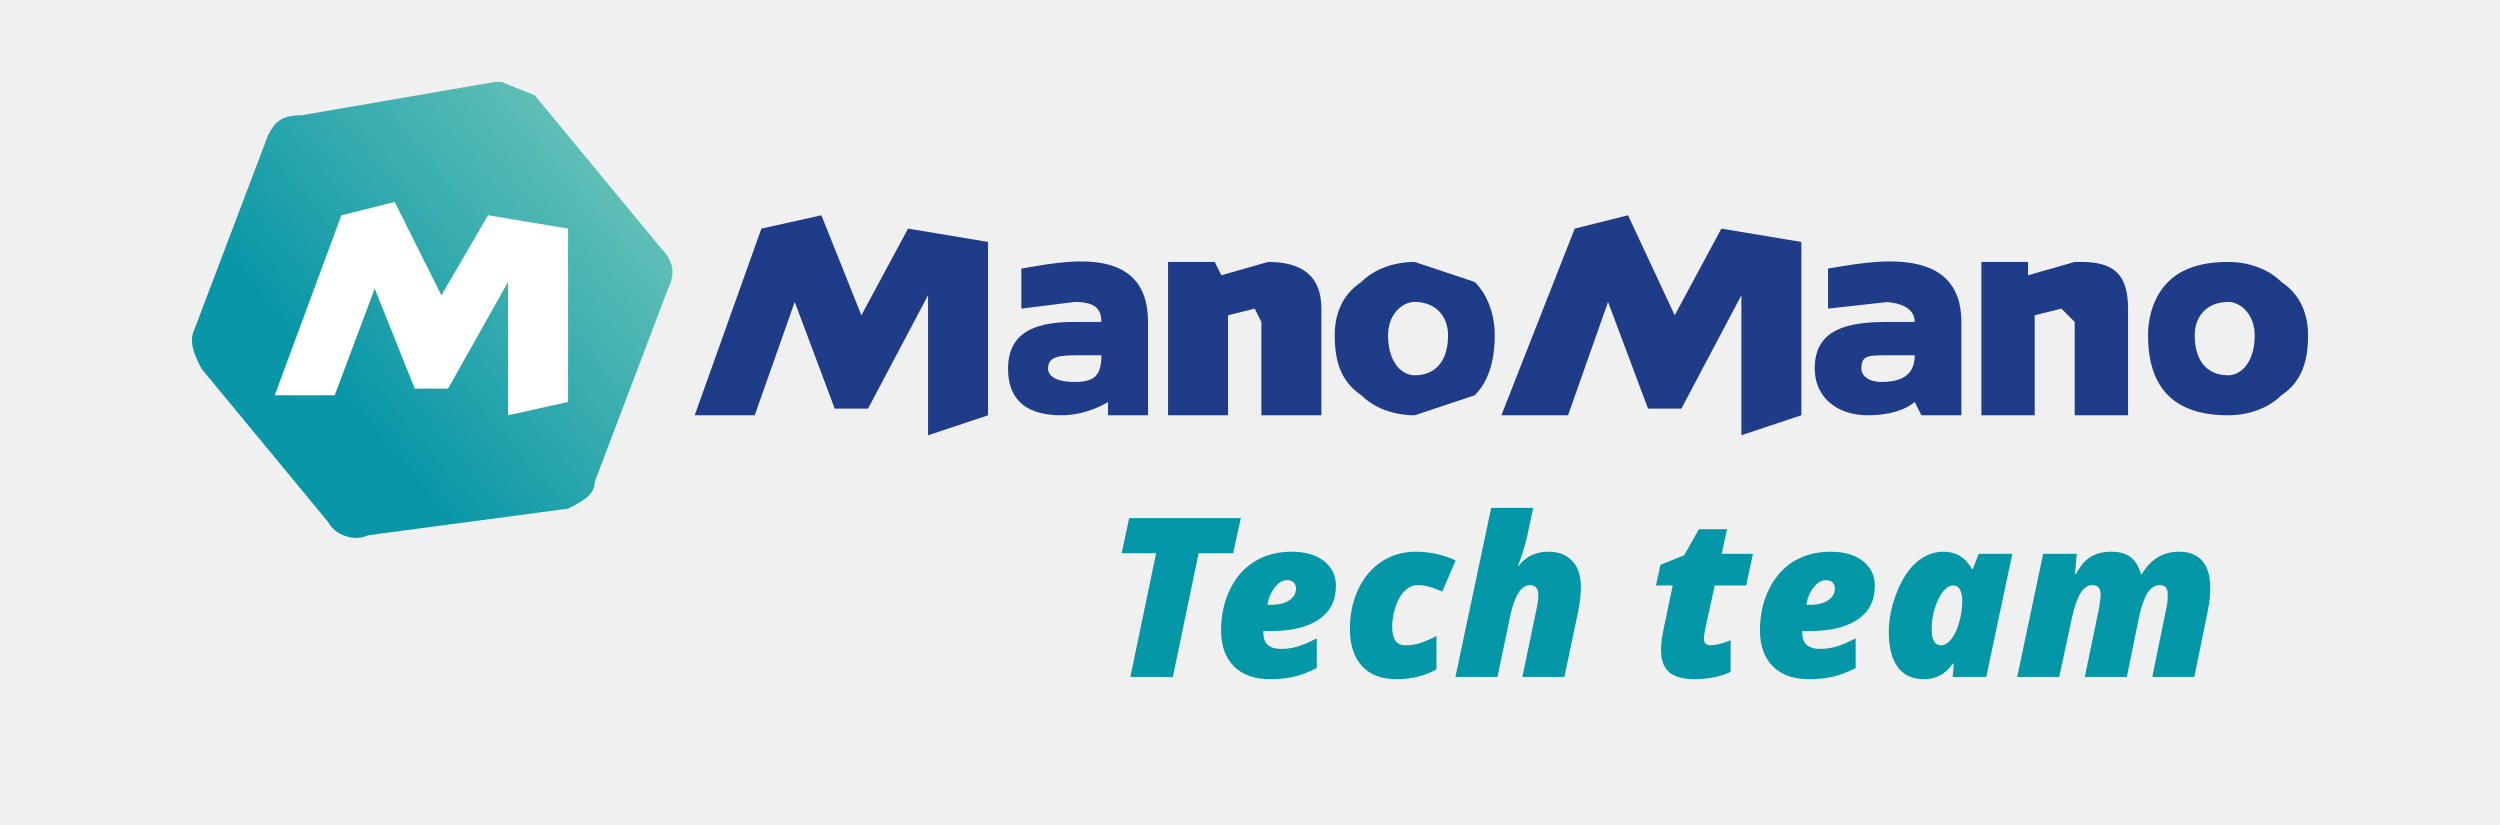
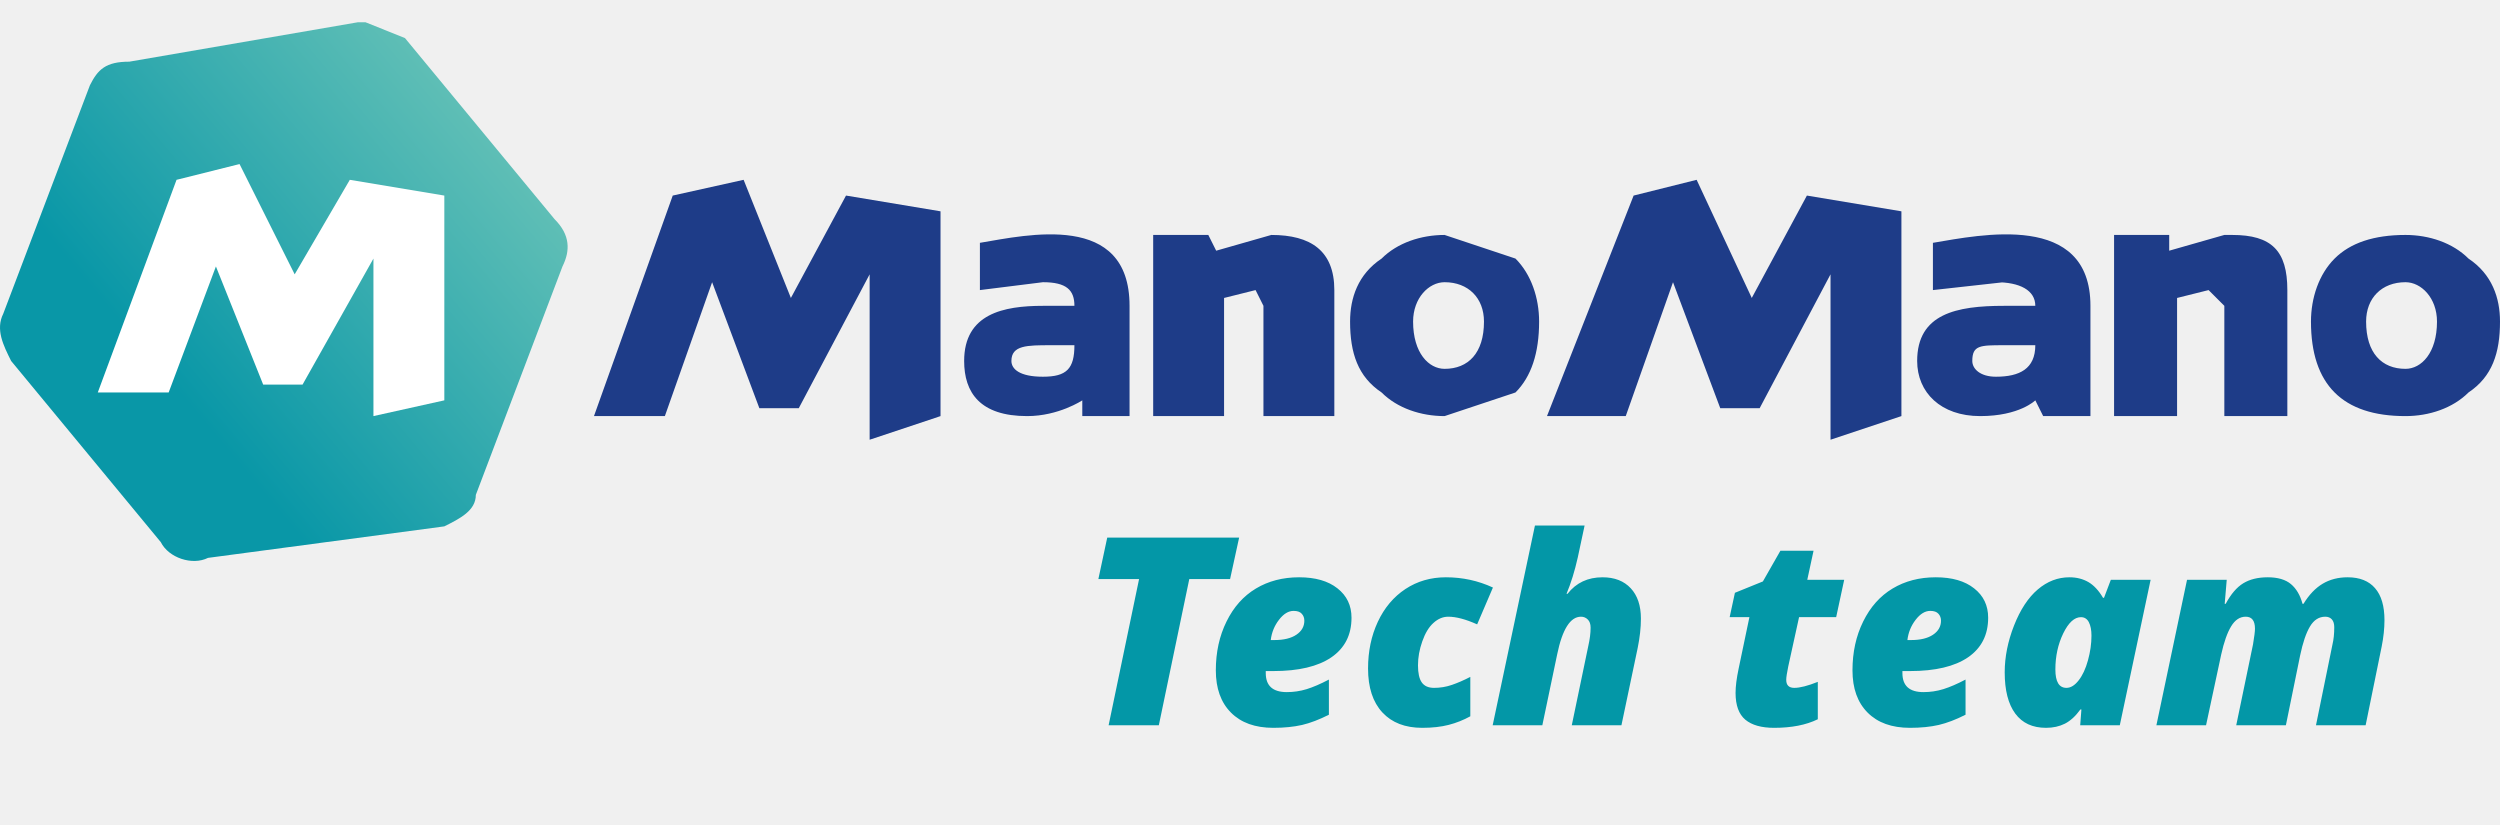
<svg xmlns="http://www.w3.org/2000/svg" viewBox="0 0 500 165">
  <defs>
    <linearGradient id="a" x1="0" x2="1" y1="0" y2="0" gradientTransform="matrix(52.78909, -44.2953, 44.2953, 52.78909, 79.41184, 147.7519)" gradientUnits="userSpaceOnUse" spreadMethod="pad">
      <stop offset="0" stop-color="#0997a7" />
      <stop offset="1" stop-color="#60bfb6" />
    </linearGradient>
    <clipPath id="b" clipPathUnits="userSpaceOnUse">
      <path d="M0 136h365V0H0Z" />
    </clipPath>
  </defs>
-   <g transform="matrix(1, 0, 0, 1, 0.00008, -55.90382)">
+   <g transform="matrix(1.181424, 0, 0, 1.181424, -45.35591, -80.94898)" style="">
    <path fill="url(#a)" d="M 98.943 72.292 L 60.277 78.959 C 56.277 78.959 54.943 80.292 53.61 82.959 L 38.943 121.625 C 37.61 124.292 38.943 126.959 40.277 129.625 L 65.61 160.292 C 66.943 162.958 70.943 164.292 73.61 162.958 L 113.61 157.625 C 116.276 156.292 118.943 154.958 118.943 152.292 L 133.61 113.625 C 134.943 110.959 134.943 108.292 132.276 105.625 L 106.943 74.959 L 100.277 72.292 L 98.943 72.292" />
    <g clip-path="url(#b)" transform="matrix(1.33333, 0, 0, -1.33333, 6.94341, 224.2916)">
      <path fill="#fff" d="m68 94-7-12-7 14-8-2-10-27h9l6 16 6-15h5l9 16V64l9 2v26z" />
      <path fill="#1e3c88" d="M207 70c3 0 5 2 5 6 0 3-2 5-5 5-2 0-4-2-4-5 0-4 2-6 4-6m-8 14c2 2 5 3 8 3l9-3c2-2 3-5 3-8 0-4-1-7-3-9l-9-3c-3 0-6 1-8 3-3 2-4 5-4 9 0 3 1 6 4 8M185 87l-7-2-1 2h-7V64h9v15l4 1 1-2V64h9v16c0 5-3 7-8 7M131 92l-7-13-6 15-9-2-10-28h9l6 17 6-16h5l9 17V61l9 3v26zM160 73c0-3-1-4-4-4s-4 1-4 2c0 2 2 2 5 2h3Zm-12 13v-6l8 1c3 0 4-1 4-3h-4c-5 0-10-1-10-7 0-4 2-7 8-7 4 0 7 2 7 2v-2h6v14c0 12-13 9-19 8M329 70c2 0 4 2 4 6 0 3-2 5-4 5-3 0-5-2-5-5 0-4 2-6 5-6m-9 14c2 2 5 3 9 3 3 0 6-1 8-3 3-2 4-5 4-8 0-4-1-7-4-9-2-2-5-3-8-3-4 0-7 1-9 3s-3 5-3 9c0 3 1 6 3 8M307 87h-1l-7-2v2h-7V64h8v15l4 1 2-2V64h8v16c0 5-2 7-7 7M253 92l-7-13-7 15-8-2-11-28h10l6 17 6-16h5l9 17V61l9 3v26zM282 73c0-3-2-4-5-4-2 0-3 1-3 2 0 2 1 2 4 2h4Zm-13 13v-6l9 1h-1c3 0 5-1 5-3h-4c-6 0-11-1-11-7 0-4 3-7 8-7s7 2 7 2l1-2h6v14c0 12-14 9-20 8" />
    </g>
    <text fill="#0397a7" font-family="Open Sans Extrabold" font-size="33.4" font-style="italic" font-weight="800" style="white-space: pre;" x="220.943" y="191.292">
      <tspan x="220.943 238.943 258.943 276.943 299.943 309.943 325.943 345.943 367.943" y="191.292" style="font-size: 44.5px; word-spacing: 0px;">Tech team</tspan>
    </text>
  </g>
</svg>
